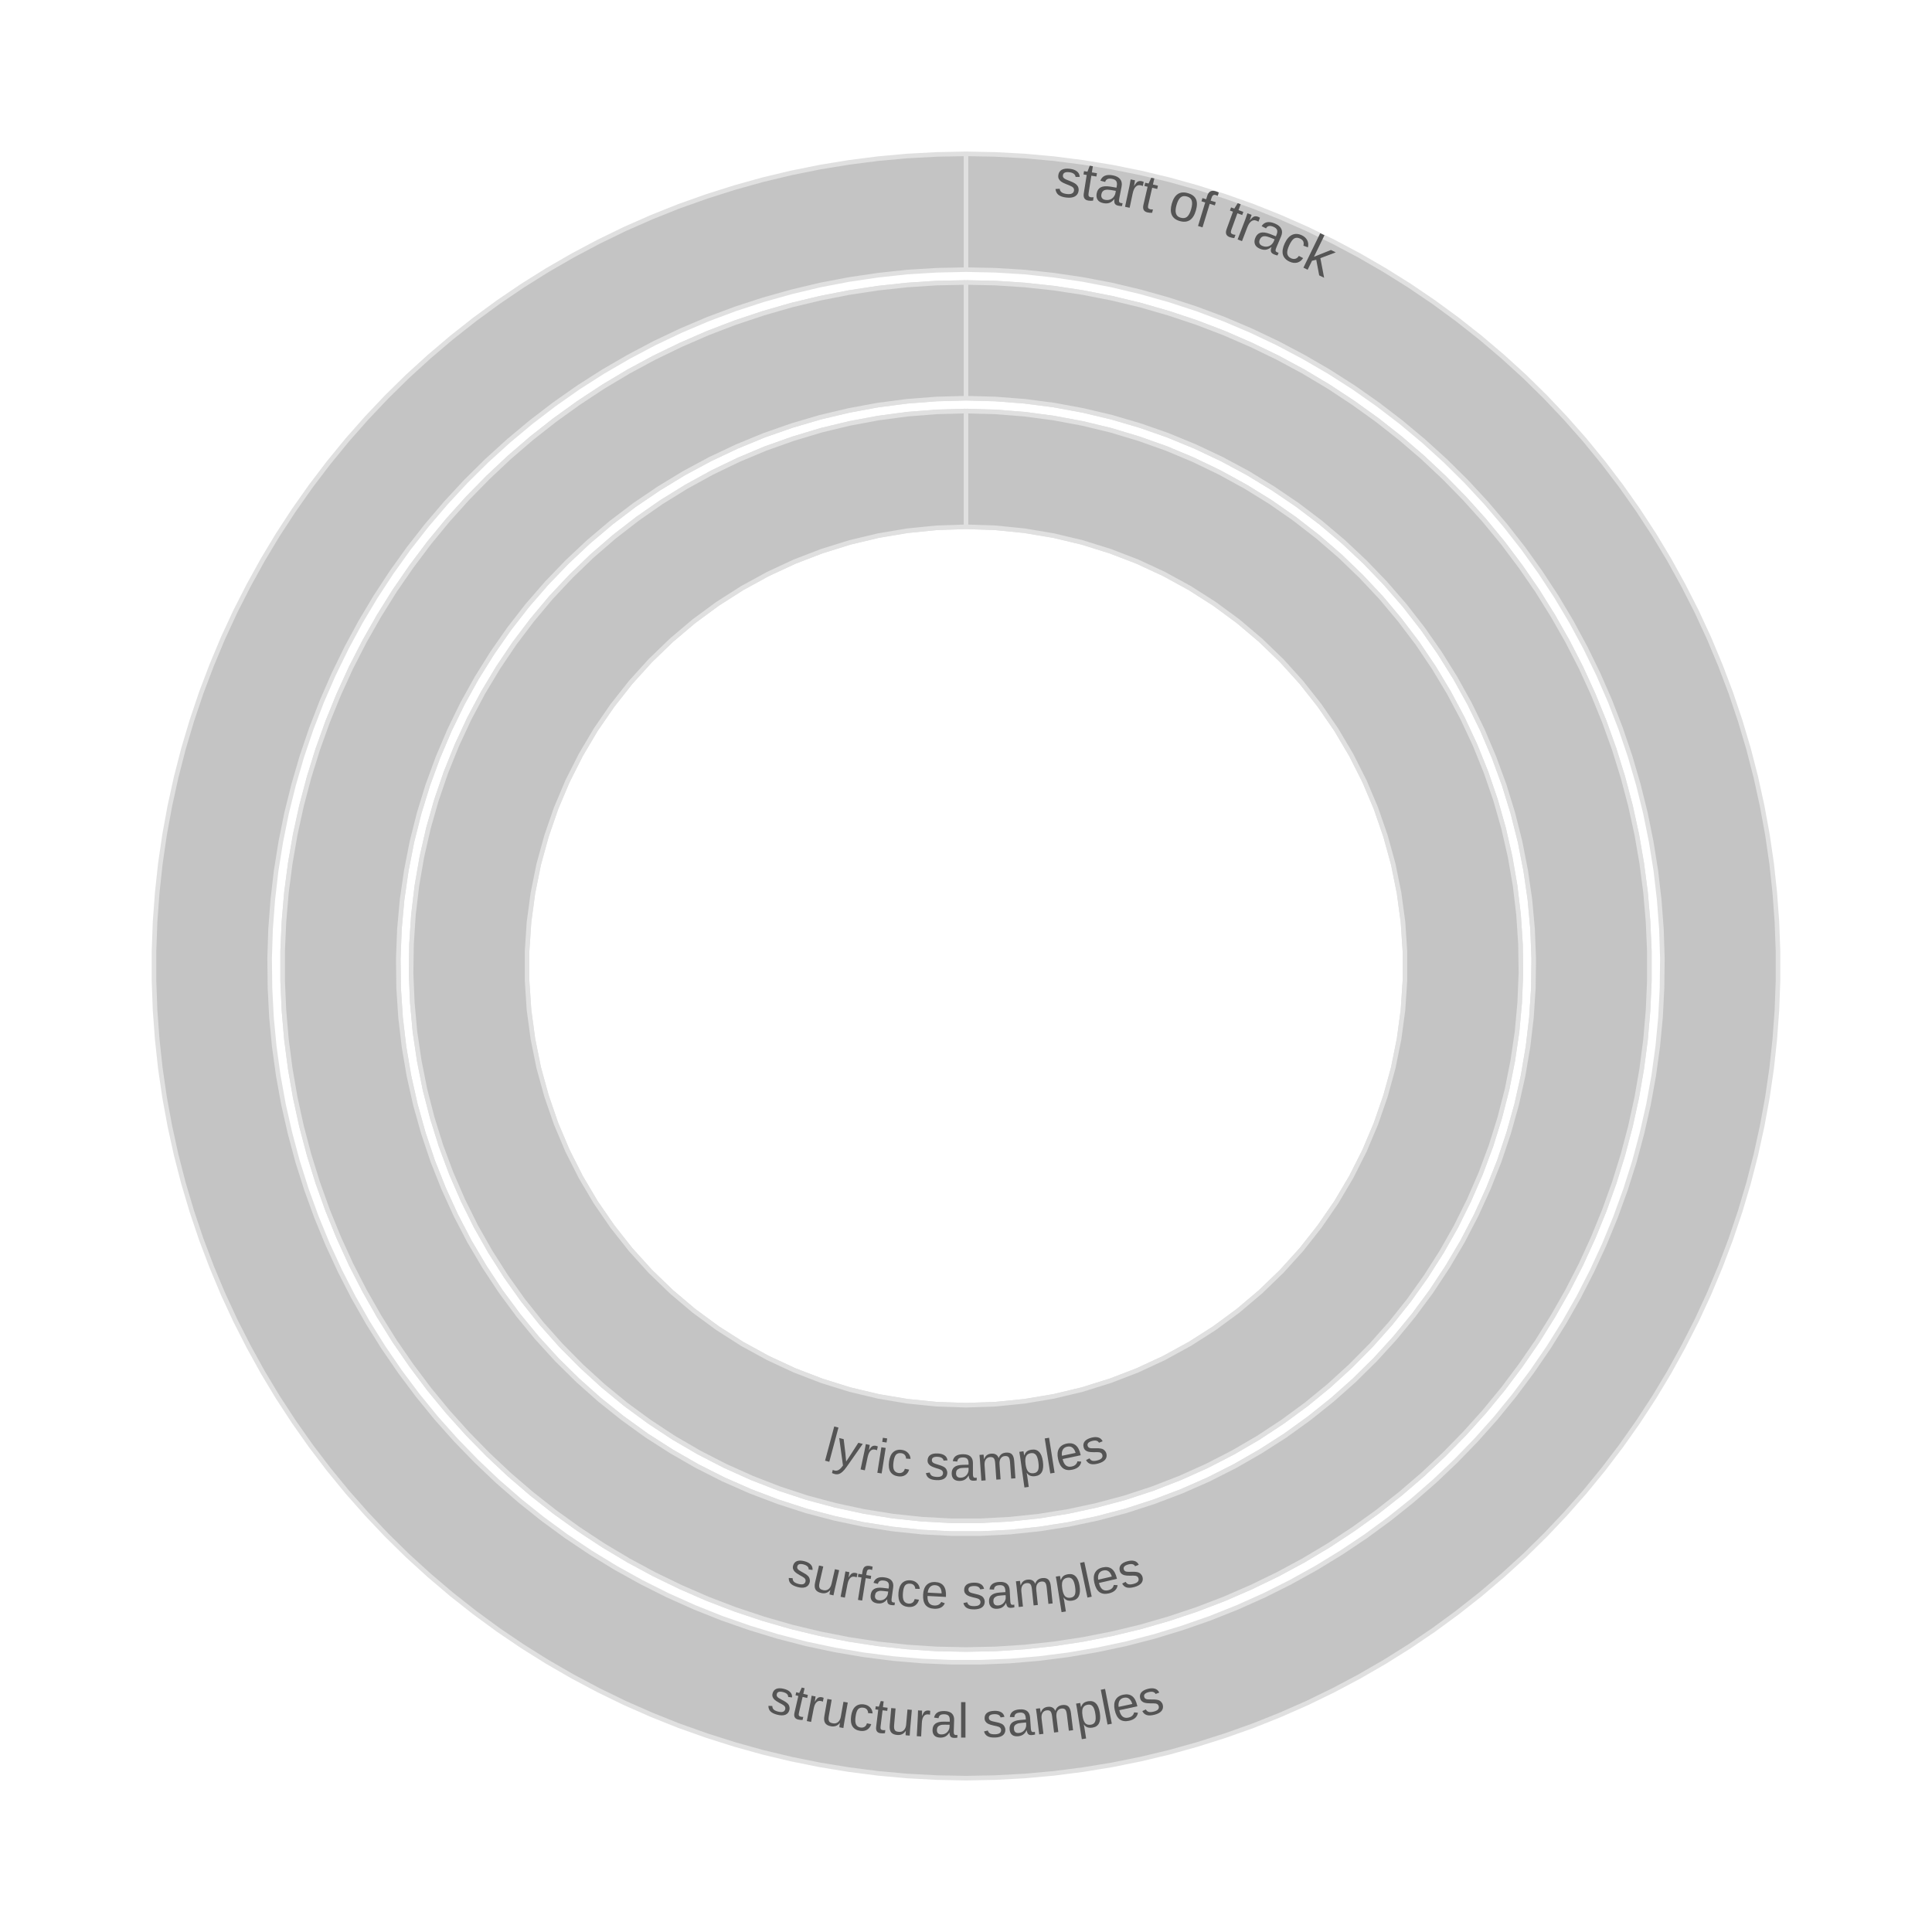
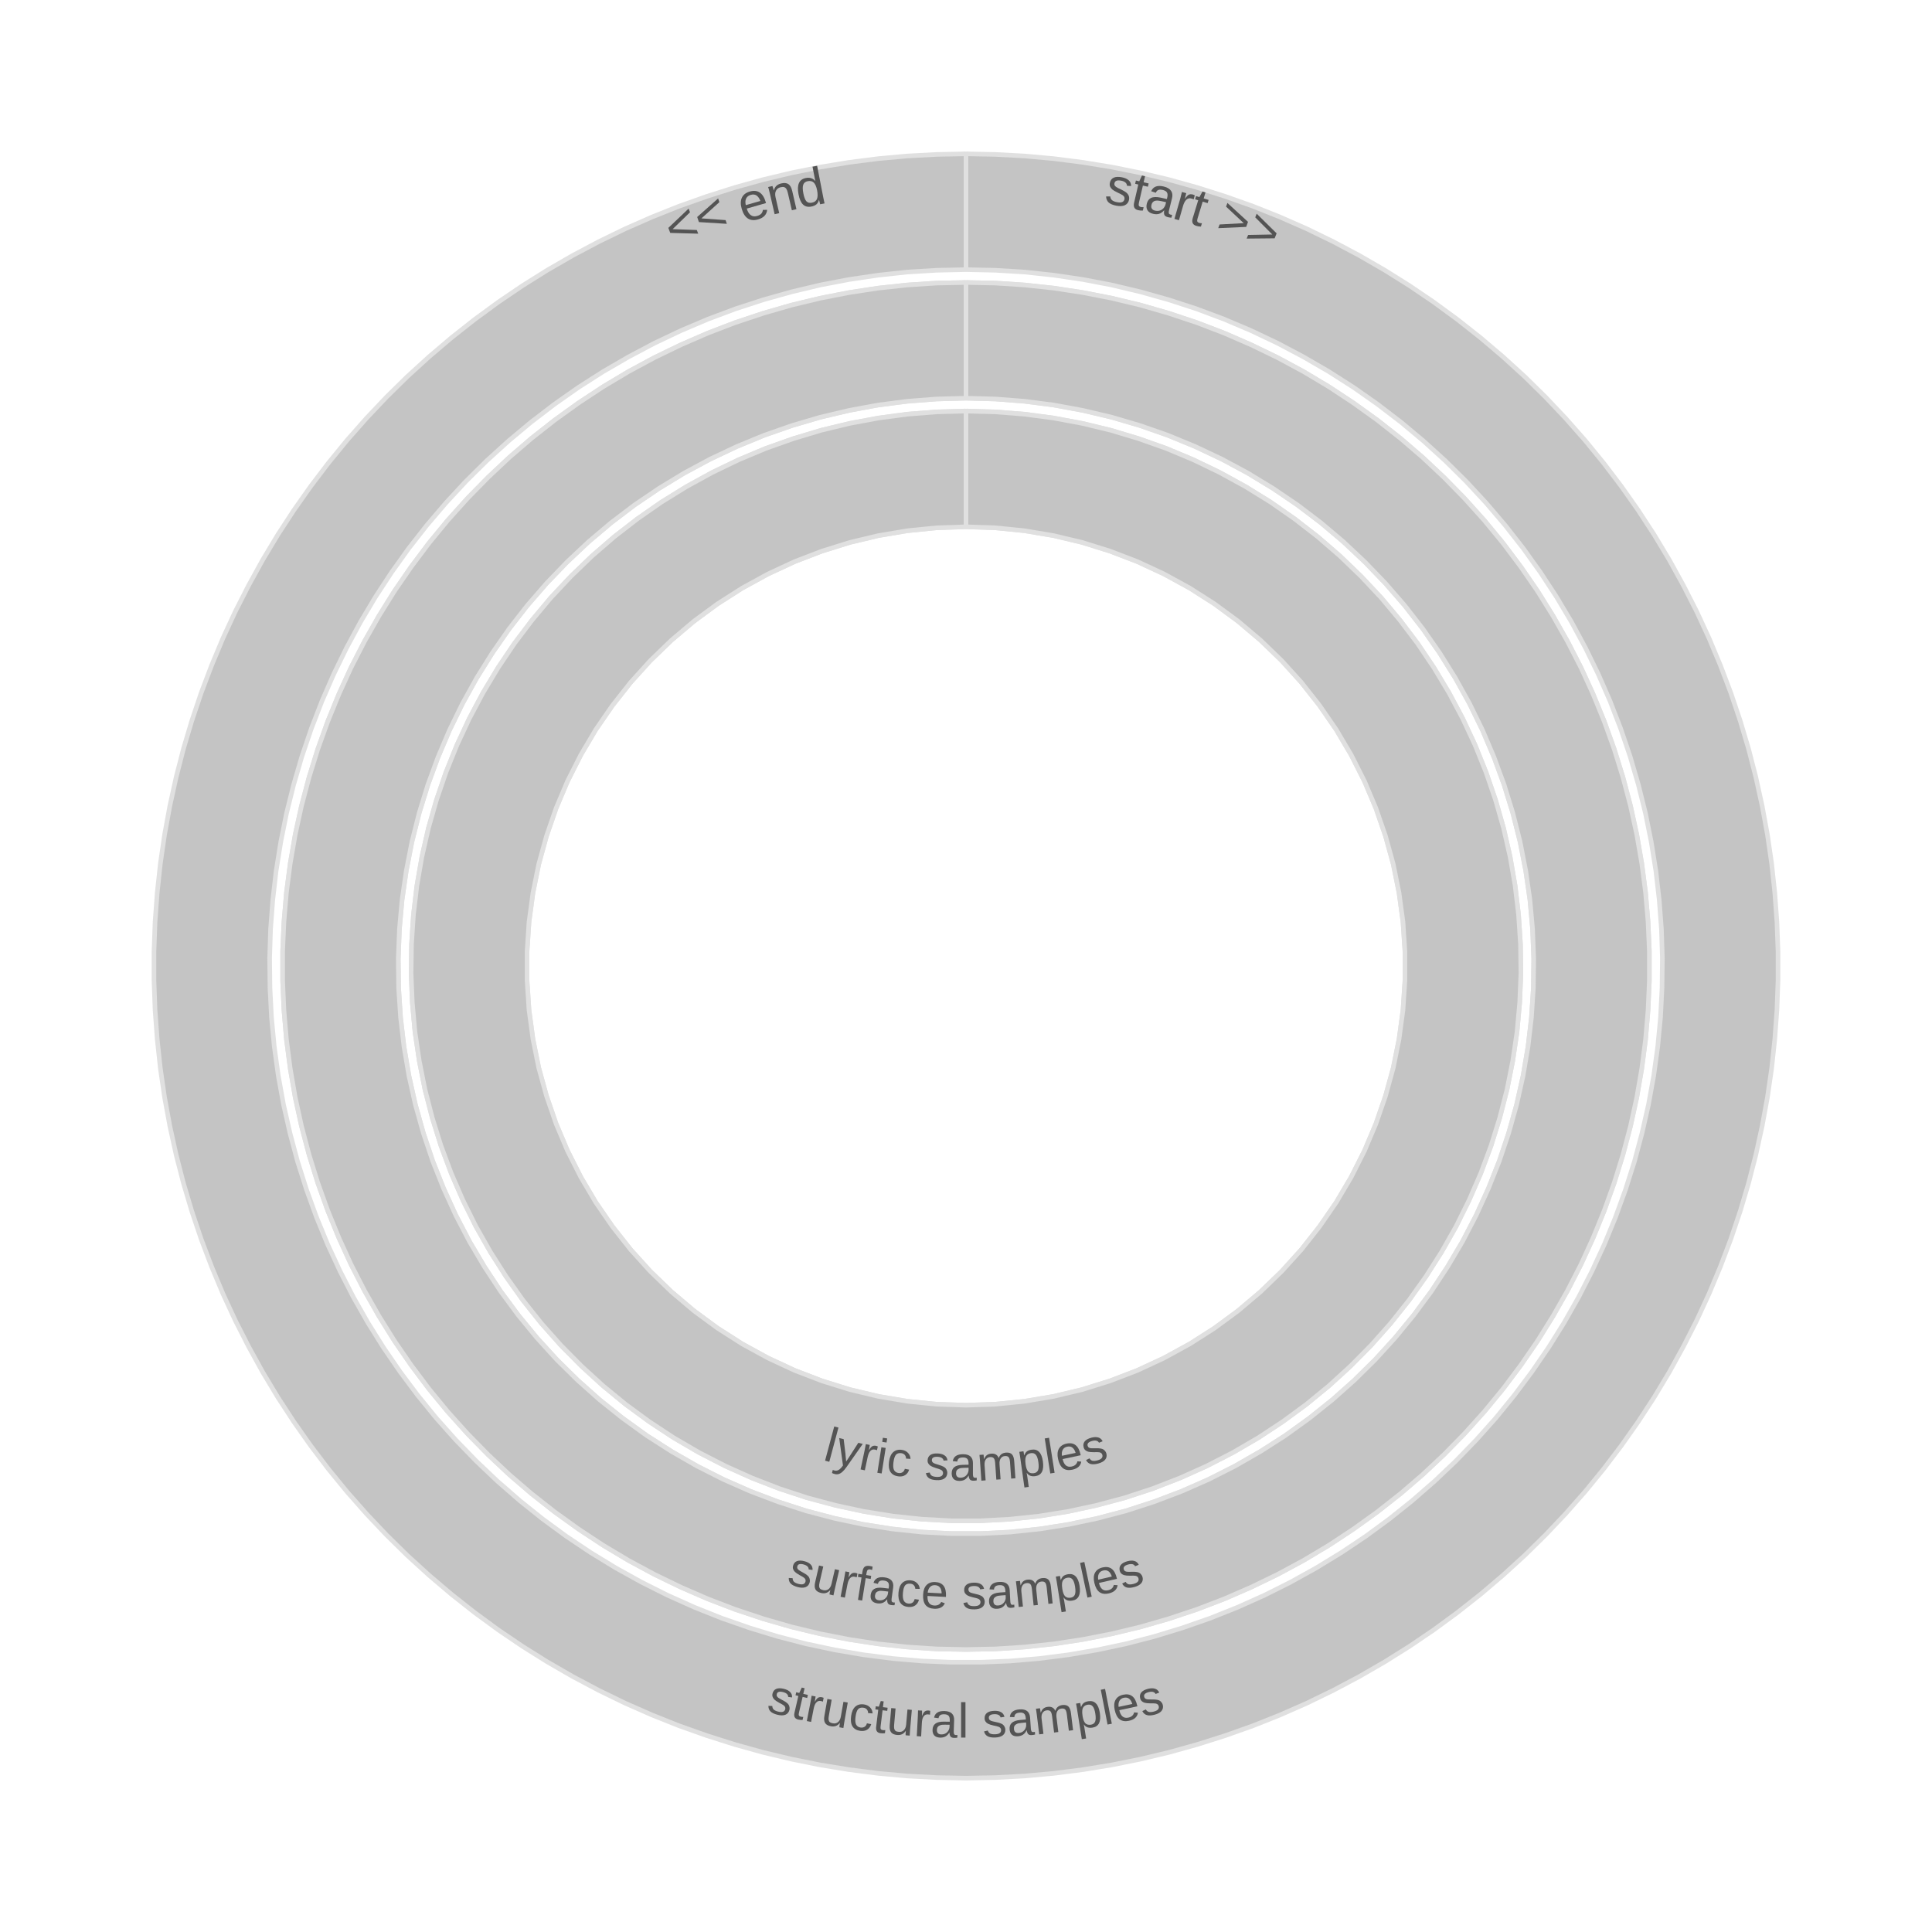
<svg xmlns="http://www.w3.org/2000/svg" class="svglite" width="270.00pt" height="270.00pt" viewBox="0 0 270.00 270.00">
  <defs>
    <style type="text/css">
    .svglite line, .svglite polyline, .svglite polygon, .svglite path, .svglite rect, .svglite circle {
      fill: none;
      stroke: #000000;
      stroke-linecap: round;
      stroke-linejoin: round;
      stroke-miterlimit: 10.00;
    }
    .svglite text {
      white-space: pre;
    }
  </style>
  </defs>
  <rect width="100%" height="100%" style="stroke: none; fill: none;" />
  <defs>
    <clipPath id="cpMC4wMHwyNzAuMDB8MC4wMHwyNzAuMDA=">
      <rect x="0.00" y="0.00" width="270.00" height="270.00" />
    </clipPath>
  </defs>
  <g clip-path="url(#cpMC4wMHwyNzAuMDB8MC4wMHwyNzAuMDA=)">
    <polygon points="135.00,37.68 135.00,32.29 135.00,26.90 135.00,21.50 130.90,21.58 126.81,21.80 122.73,22.17 118.66,22.69 114.62,23.35 110.60,24.16 106.62,25.11 102.67,26.21 98.76,27.45 94.90,28.82 91.09,30.34 87.34,31.99 83.66,33.78 80.04,35.70 76.49,37.75 73.01,39.93 69.62,42.23 66.32,44.65 63.10,47.19 59.98,49.84 56.95,52.60 54.03,55.47 51.21,58.45 48.50,61.52 45.90,64.70 43.42,67.96 41.06,71.31 38.82,74.74 36.71,78.25 34.73,81.84 32.87,85.49 31.15,89.21 29.57,92.99 28.12,96.82 26.81,100.71 25.64,104.64 24.62,108.60 23.74,112.61 23.00,116.64 22.41,120.69 21.97,124.77 21.67,128.86 21.52,132.95 21.52,137.05 21.67,141.14 21.97,145.23 22.41,149.31 23.00,153.36 23.74,157.39 24.62,161.40 25.64,165.36 26.81,169.29 28.12,173.18 29.57,177.01 31.15,180.79 32.87,184.51 34.73,188.16 36.71,191.75 38.82,195.26 41.06,198.69 43.42,202.04 45.90,205.30 48.50,208.48 51.21,211.55 54.03,214.53 56.95,217.40 59.98,220.16 63.10,222.81 66.32,225.35 69.62,227.77 73.01,230.07 76.49,232.25 80.04,234.30 83.66,236.22 87.34,238.01 91.09,239.66 94.90,241.18 98.76,242.55 102.67,243.79 106.62,244.89 110.60,245.84 114.62,246.65 118.66,247.31 122.73,247.83 126.81,248.20 130.90,248.42 135.00,248.50 139.10,248.42 143.19,248.20 147.27,247.83 151.34,247.31 155.38,246.65 159.40,245.84 163.38,244.89 167.33,243.79 171.24,242.55 175.10,241.18 178.91,239.66 182.66,238.01 186.34,236.22 189.96,234.30 193.51,232.25 196.99,230.07 200.38,227.77 203.68,225.35 206.90,222.81 210.02,220.16 213.05,217.40 215.97,214.53 218.79,211.55 221.50,208.48 224.10,205.30 226.58,202.04 228.94,198.69 231.18,195.26 233.29,191.75 235.27,188.16 237.13,184.51 238.85,180.79 240.43,177.01 241.88,173.18 243.19,169.29 244.36,165.36 245.38,161.40 246.26,157.39 247.00,153.36 247.59,149.31 248.03,145.23 248.33,141.14 248.48,137.05 248.48,132.95 248.33,128.86 248.03,124.77 247.59,120.69 247.00,116.64 246.26,112.61 245.38,108.60 244.36,104.64 243.19,100.71 241.88,96.82 240.43,92.99 238.85,89.21 237.13,85.49 235.27,81.84 233.29,78.25 231.18,74.74 228.94,71.31 226.58,67.96 224.10,64.70 221.50,61.52 218.79,58.45 215.97,55.47 213.05,52.60 210.02,49.84 206.90,47.19 203.68,44.65 200.38,42.23 196.99,39.93 193.51,37.75 189.96,35.70 186.34,33.78 182.66,31.99 178.91,30.34 175.10,28.82 171.24,27.45 167.33,26.21 163.38,25.11 159.40,24.16 155.38,23.35 151.34,22.69 147.27,22.17 143.19,21.80 139.10,21.58 135.00,21.50 135.00,26.90 135.00,32.29 135.00,37.68 139.10,37.77 143.20,38.02 147.28,38.46 151.34,39.06 155.37,39.83 159.36,40.78 163.31,41.89 167.21,43.16 171.06,44.60 174.83,46.20 178.54,47.96 182.17,49.88 185.72,51.94 189.18,54.15 192.54,56.51 195.79,59.00 198.94,61.63 201.98,64.39 204.90,67.28 207.69,70.29 210.35,73.41 212.88,76.64 215.27,79.98 217.52,83.41 219.62,86.93 221.57,90.54 223.37,94.23 225.01,97.99 226.49,101.82 227.81,105.71 228.96,109.65 229.95,113.63 230.76,117.65 231.41,121.70 231.88,125.78 232.19,129.87 232.32,133.97 232.27,138.08 232.06,142.18 231.67,146.26 231.11,150.33 230.38,154.36 229.47,158.37 228.41,162.33 227.17,166.24 225.77,170.10 224.21,173.90 222.49,177.62 220.62,181.27 218.59,184.84 216.41,188.32 214.09,191.70 211.63,194.99 209.04,198.17 206.31,201.23 203.45,204.18 200.48,207.00 197.38,209.70 194.18,212.26 190.87,214.69 187.46,216.97 183.96,219.11 180.37,221.10 176.70,222.94 172.95,224.62 169.14,226.14 165.27,227.49 161.34,228.69 157.37,229.72 153.36,230.57 149.31,231.26 145.24,231.78 141.15,232.13 137.05,232.30 132.95,232.30 128.85,232.13 124.76,231.78 120.69,231.26 116.64,230.57 112.63,229.72 108.66,228.69 104.73,227.49 100.86,226.14 97.05,224.62 93.30,222.94 89.63,221.10 86.04,219.11 82.54,216.97 79.13,214.69 75.82,212.26 72.62,209.70 69.52,207.00 66.55,204.18 63.69,201.23 60.96,198.17 58.37,194.99 55.91,191.70 53.59,188.32 51.41,184.84 49.38,181.27 47.51,177.62 45.79,173.90 44.23,170.10 42.83,166.24 41.59,162.33 40.53,158.37 39.62,154.36 38.89,150.33 38.33,146.26 37.94,142.18 37.73,138.08 37.68,133.97 37.81,129.87 38.12,125.78 38.59,121.70 39.24,117.65 40.05,113.63 41.04,109.65 42.19,105.71 43.51,101.82 44.99,97.99 46.63,94.23 48.43,90.54 50.38,86.93 52.48,83.41 54.73,79.98 57.12,76.64 59.65,73.41 62.31,70.29 65.10,67.28 68.02,64.39 71.06,61.63 74.21,59.00 77.46,56.51 80.82,54.15 84.28,51.94 87.83,49.88 91.46,47.96 95.17,46.20 98.94,44.60 102.79,43.16 106.69,41.89 110.64,40.78 114.63,39.83 118.66,39.06 122.72,38.46 126.80,38.02 130.90,37.77 135.00,37.68 " style="stroke-width: 0.64; stroke: #E0E0E0; stroke-linecap: butt; stroke-linejoin: miter; fill: #C4C4C4;" />
    <polygon points="135.00,73.62 135.00,68.23 135.00,62.84 135.00,57.45 130.91,57.56 126.83,57.88 122.77,58.42 118.74,59.17 114.76,60.13 110.84,61.31 106.98,62.68 103.21,64.26 99.52,66.04 95.93,68.01 92.45,70.16 89.09,72.50 85.85,75.01 82.75,77.69 79.80,80.53 77.00,83.51 74.37,86.65 71.90,89.91 69.61,93.31 67.50,96.82 65.58,100.43 63.85,104.14 62.32,107.94 60.99,111.82 59.87,115.75 58.96,119.74 58.26,123.78 57.78,127.84 57.51,131.93 57.45,136.02 57.62,140.11 57.99,144.19 58.59,148.24 59.39,152.26 60.41,156.22 61.63,160.13 63.06,163.97 64.69,167.72 66.51,171.39 68.53,174.95 70.73,178.40 73.11,181.74 75.66,184.94 78.38,188.00 81.26,190.91 84.28,193.67 87.45,196.27 90.75,198.69 94.17,200.94 97.71,203.00 101.35,204.87 105.09,206.55 108.90,208.03 112.79,209.31 116.75,210.37 120.75,211.23 124.79,211.88 128.86,212.31 132.95,212.53 137.05,212.53 141.14,212.31 145.21,211.88 149.25,211.23 153.25,210.37 157.21,209.31 161.10,208.03 164.91,206.55 168.65,204.87 172.29,203.00 175.83,200.94 179.25,198.69 182.55,196.27 185.72,193.67 188.74,190.91 191.62,188.00 194.34,184.94 196.89,181.74 199.27,178.40 201.47,174.95 203.49,171.39 205.31,167.72 206.94,163.97 208.37,160.13 209.59,156.22 210.61,152.26 211.41,148.24 212.01,144.19 212.38,140.11 212.55,136.02 212.49,131.93 212.22,127.84 211.74,123.78 211.04,119.74 210.13,115.75 209.01,111.82 207.68,107.94 206.15,104.14 204.42,100.43 202.50,96.82 200.39,93.31 198.10,89.91 195.63,86.65 193.00,83.51 190.20,80.53 187.25,77.69 184.15,75.01 180.91,72.50 177.55,70.16 174.07,68.01 170.48,66.04 166.79,64.26 163.02,62.68 159.16,61.31 155.24,60.13 151.26,59.17 147.23,58.42 143.17,57.88 139.09,57.56 135.00,57.45 135.00,62.84 135.00,68.23 135.00,73.62 139.10,73.76 143.18,74.17 147.23,74.85 151.22,75.80 155.13,77.02 158.96,78.49 162.68,80.22 166.28,82.19 169.74,84.40 173.04,86.83 176.17,89.48 179.12,92.33 181.87,95.37 184.41,98.59 186.74,101.97 188.83,105.50 190.68,109.16 192.28,112.94 193.62,116.82 194.71,120.77 195.52,124.79 196.07,128.86 196.34,132.95 196.34,137.05 196.07,141.14 195.52,145.21 194.71,149.23 193.62,153.18 192.28,157.06 190.68,160.84 188.83,164.50 186.74,168.03 184.41,171.41 181.87,174.63 179.12,177.67 176.17,180.52 173.04,183.17 169.74,185.60 166.28,187.81 162.68,189.78 158.96,191.51 155.13,192.98 151.22,194.20 147.23,195.15 143.18,195.83 139.10,196.24 135.00,196.38 130.90,196.24 126.82,195.83 122.77,195.15 118.78,194.20 114.87,192.98 111.04,191.51 107.32,189.78 103.72,187.81 100.26,185.60 96.96,183.17 93.83,180.52 90.88,177.67 88.13,174.63 85.59,171.41 83.26,168.03 81.17,164.50 79.32,160.84 77.72,157.06 76.38,153.18 75.29,149.23 74.48,145.21 73.93,141.14 73.66,137.05 73.66,132.95 73.93,128.86 74.48,124.79 75.29,120.77 76.38,116.82 77.72,112.94 79.32,109.16 81.17,105.50 83.26,101.97 85.59,98.59 88.13,95.37 90.88,92.33 93.83,89.48 96.96,86.83 100.26,84.40 103.72,82.19 107.32,80.22 111.04,78.49 114.87,77.02 118.78,75.80 122.77,74.85 126.82,74.17 130.90,73.76 135.00,73.62 " style="stroke-width: 0.64; stroke: #E0E0E0; stroke-linecap: butt; stroke-linejoin: miter; fill: #C4C4C4;" />
    <polygon points="135.00,73.62 135.00,68.23 135.00,62.84 135.00,57.45 130.91,57.56 126.83,57.88 122.77,58.42 118.74,59.17 114.76,60.13 110.84,61.31 106.98,62.68 103.21,64.26 99.52,66.04 95.93,68.01 92.45,70.16 89.09,72.50 85.85,75.01 82.75,77.69 79.80,80.53 77.00,83.51 74.37,86.65 71.90,89.91 69.61,93.31 67.50,96.82 65.58,100.43 63.85,104.14 62.32,107.94 60.99,111.82 59.87,115.75 58.96,119.74 58.26,123.78 57.78,127.84 57.51,131.93 57.45,136.02 57.62,140.11 57.99,144.19 58.59,148.24 59.39,152.26 60.41,156.22 61.63,160.13 63.06,163.97 64.69,167.72 66.51,171.39 68.53,174.95 70.73,178.40 73.11,181.74 75.66,184.94 78.38,188.00 81.26,190.91 84.28,193.67 87.45,196.27 90.75,198.69 94.17,200.94 97.71,203.00 101.35,204.87 105.09,206.55 108.90,208.03 112.79,209.31 116.75,210.37 120.75,211.23 124.79,211.88 128.86,212.31 132.95,212.53 137.05,212.53 141.14,212.31 145.21,211.88 149.25,211.23 153.25,210.37 157.21,209.31 161.10,208.03 164.91,206.55 168.65,204.87 172.29,203.00 175.83,200.94 179.25,198.69 182.55,196.27 185.72,193.67 188.74,190.91 191.62,188.00 194.34,184.94 196.89,181.74 199.27,178.40 201.47,174.95 203.49,171.39 205.31,167.72 206.94,163.97 208.37,160.13 209.59,156.22 210.61,152.26 211.41,148.24 212.01,144.19 212.38,140.11 212.55,136.02 212.49,131.93 212.22,127.84 211.74,123.78 211.04,119.74 210.13,115.75 209.01,111.82 207.68,107.94 206.15,104.14 204.42,100.43 202.50,96.82 200.39,93.31 198.10,89.91 195.63,86.65 193.00,83.51 190.20,80.53 187.25,77.69 184.15,75.01 180.91,72.50 177.55,70.16 174.07,68.01 170.48,66.04 166.79,64.26 163.02,62.68 159.16,61.31 155.24,60.13 151.26,59.17 147.23,58.42 143.17,57.88 139.09,57.56 135.00,57.45 135.00,62.84 135.00,68.23 135.00,73.62 139.10,73.76 143.18,74.17 147.23,74.85 151.22,75.80 155.13,77.02 158.96,78.49 162.68,80.22 166.28,82.19 169.74,84.40 173.04,86.83 176.17,89.48 179.12,92.33 181.87,95.37 184.41,98.59 186.74,101.97 188.83,105.50 190.68,109.16 192.28,112.94 193.62,116.82 194.71,120.77 195.52,124.79 196.07,128.86 196.34,132.95 196.34,137.05 196.07,141.14 195.52,145.21 194.71,149.23 193.62,153.18 192.28,157.06 190.68,160.84 188.83,164.50 186.74,168.03 184.41,171.41 181.87,174.63 179.12,177.67 176.17,180.52 173.04,183.17 169.74,185.60 166.28,187.81 162.68,189.78 158.96,191.51 155.13,192.98 151.22,194.20 147.23,195.15 143.18,195.83 139.10,196.24 135.00,196.38 130.90,196.24 126.82,195.83 122.77,195.15 118.78,194.20 114.87,192.98 111.04,191.51 107.32,189.78 103.72,187.81 100.26,185.60 96.96,183.17 93.83,180.52 90.88,177.67 88.13,174.63 85.59,171.41 83.26,168.03 81.17,164.50 79.32,160.84 77.72,157.06 76.38,153.18 75.29,149.23 74.48,145.21 73.93,141.14 73.66,137.05 73.66,132.95 73.93,128.86 74.48,124.79 75.29,120.77 76.38,116.82 77.72,112.94 79.32,109.16 81.17,105.50 83.26,101.97 85.59,98.59 88.13,95.37 90.88,92.33 93.83,89.48 96.96,86.83 100.26,84.40 103.72,82.19 107.32,80.22 111.04,78.49 114.87,77.02 118.78,75.80 122.77,74.85 126.82,74.17 130.90,73.76 135.00,73.62 " style="stroke-width: 0.64; stroke: #E0E0E0; stroke-linecap: butt; stroke-linejoin: miter; fill: #C4C4C4;" />
    <polygon points="135.00,55.65 135.00,50.26 135.00,44.87 135.00,39.48 130.89,39.56 126.79,39.83 122.70,40.27 118.64,40.89 114.60,41.68 110.61,42.64 106.66,43.78 102.76,45.08 98.92,46.55 95.15,48.19 91.45,49.98 87.83,51.93 84.30,54.04 80.87,56.30 77.53,58.70 74.30,61.24 71.18,63.92 68.19,66.73 65.31,69.67 62.56,72.73 59.95,75.90 57.48,79.19 55.15,82.57 52.97,86.06 50.94,89.63 49.06,93.29 47.35,97.03 45.80,100.83 44.41,104.70 43.19,108.63 42.14,112.60 41.26,116.62 40.56,120.67 40.03,124.74 39.68,128.84 39.50,132.94 39.50,137.06 39.68,141.16 40.03,145.26 40.56,149.33 41.26,153.38 42.14,157.40 43.19,161.37 44.41,165.30 45.80,169.17 47.35,172.97 49.06,176.71 50.94,180.37 52.97,183.94 55.15,187.43 57.48,190.81 59.95,194.10 62.56,197.27 65.31,200.33 68.19,203.27 71.18,206.08 74.30,208.76 77.53,211.30 80.87,213.70 84.30,215.96 87.83,218.07 91.45,220.02 95.15,221.81 98.92,223.45 102.76,224.92 106.66,226.22 110.61,227.36 114.60,228.32 118.64,229.11 122.70,229.73 126.79,230.17 130.89,230.44 135.00,230.52 139.11,230.44 143.21,230.17 147.30,229.73 151.36,229.11 155.40,228.32 159.39,227.36 163.34,226.22 167.24,224.92 171.08,223.45 174.85,221.81 178.55,220.02 182.17,218.07 185.70,215.96 189.13,213.70 192.47,211.30 195.70,208.76 198.82,206.08 201.81,203.27 204.69,200.33 207.44,197.27 210.05,194.10 212.52,190.81 214.85,187.43 217.03,183.94 219.06,180.37 220.94,176.71 222.65,172.97 224.20,169.17 225.59,165.30 226.81,161.37 227.86,157.40 228.74,153.38 229.44,149.33 229.97,145.26 230.32,141.16 230.50,137.06 230.50,132.94 230.32,128.84 229.97,124.74 229.44,120.67 228.74,116.62 227.86,112.60 226.81,108.63 225.59,104.70 224.20,100.83 222.65,97.03 220.94,93.29 219.06,89.63 217.03,86.06 214.85,82.57 212.52,79.19 210.05,75.90 207.44,72.73 204.69,69.67 201.81,66.73 198.82,63.92 195.70,61.24 192.47,58.70 189.13,56.30 185.70,54.04 182.17,51.93 178.55,49.98 174.85,48.19 171.08,46.55 167.24,45.08 163.34,43.78 159.39,42.64 155.40,41.68 151.36,40.89 147.30,40.27 143.21,39.83 139.11,39.56 135.00,39.48 135.00,44.87 135.00,50.26 135.00,55.65 139.12,55.76 143.23,56.08 147.31,56.61 151.36,57.36 155.37,58.31 159.32,59.47 163.21,60.83 167.02,62.40 170.75,64.16 174.38,66.11 177.90,68.25 181.31,70.56 184.59,73.05 187.74,75.71 190.74,78.53 193.60,81.50 196.30,84.61 198.83,87.86 201.19,91.24 203.37,94.73 205.37,98.33 207.18,102.04 208.79,105.83 210.21,109.70 211.42,113.63 212.43,117.63 213.22,121.67 213.81,125.75 214.18,129.85 214.34,133.97 214.29,138.09 214.02,142.20 213.54,146.29 212.85,150.35 211.95,154.37 210.84,158.34 209.53,162.25 208.01,166.08 206.30,169.83 204.40,173.48 202.30,177.03 200.03,180.47 197.58,183.78 194.97,186.96 192.19,190.01 189.26,192.90 186.18,195.64 182.96,198.21 179.62,200.62 176.15,202.84 172.58,204.89 168.90,206.75 165.13,208.41 161.28,209.87 157.36,211.14 153.37,212.19 149.34,213.04 145.27,213.68 141.17,214.11 137.06,214.32 132.94,214.32 128.83,214.11 124.73,213.68 120.66,213.04 116.63,212.19 112.64,211.14 108.72,209.87 104.87,208.41 101.10,206.75 97.42,204.89 93.85,202.84 90.38,200.62 87.04,198.21 83.82,195.64 80.74,192.90 77.81,190.01 75.03,186.96 72.42,183.78 69.97,180.47 67.70,177.03 65.60,173.48 63.70,169.83 61.99,166.08 60.47,162.25 59.16,158.34 58.05,154.37 57.15,150.35 56.46,146.29 55.98,142.20 55.71,138.09 55.66,133.97 55.82,129.85 56.19,125.75 56.78,121.67 57.57,117.63 58.58,113.63 59.79,109.70 61.21,105.83 62.82,102.04 64.63,98.33 66.63,94.73 68.81,91.24 71.17,87.86 73.70,84.61 76.40,81.50 79.26,78.53 82.26,75.71 85.41,73.05 88.69,70.56 92.10,68.25 95.62,66.11 99.25,64.16 102.98,62.40 106.79,60.83 110.68,59.47 114.63,58.31 118.64,57.36 122.69,56.61 126.77,56.08 130.88,55.76 135.00,55.65 " style="stroke-width: 0.64; stroke: #E0E0E0; stroke-linecap: butt; stroke-linejoin: miter; fill: #C4C4C4;" />
    <polygon points="135.00,55.65 135.00,50.26 135.00,44.87 135.00,39.48 130.89,39.56 126.79,39.83 122.70,40.27 118.64,40.89 114.60,41.68 110.61,42.64 106.66,43.78 102.76,45.08 98.92,46.55 95.15,48.19 91.45,49.98 87.83,51.93 84.30,54.04 80.87,56.30 77.53,58.70 74.30,61.24 71.18,63.92 68.19,66.73 65.31,69.67 62.56,72.73 59.95,75.90 57.48,79.19 55.15,82.57 52.97,86.06 50.94,89.63 49.06,93.29 47.35,97.03 45.80,100.83 44.41,104.70 43.19,108.63 42.14,112.60 41.26,116.62 40.56,120.67 40.03,124.74 39.68,128.84 39.50,132.94 39.50,137.06 39.68,141.16 40.03,145.26 40.56,149.33 41.26,153.38 42.14,157.40 43.19,161.37 44.41,165.30 45.80,169.17 47.35,172.97 49.06,176.71 50.94,180.37 52.97,183.94 55.15,187.43 57.48,190.81 59.95,194.10 62.56,197.27 65.31,200.33 68.19,203.27 71.18,206.08 74.30,208.76 77.53,211.30 80.87,213.70 84.30,215.96 87.83,218.07 91.45,220.02 95.15,221.81 98.92,223.45 102.76,224.92 106.66,226.22 110.61,227.36 114.60,228.32 118.64,229.11 122.70,229.73 126.79,230.17 130.89,230.44 135.00,230.52 139.11,230.44 143.21,230.17 147.30,229.73 151.36,229.11 155.40,228.32 159.39,227.36 163.34,226.22 167.24,224.92 171.08,223.45 174.85,221.81 178.55,220.02 182.17,218.07 185.70,215.96 189.13,213.70 192.47,211.30 195.70,208.76 198.82,206.08 201.81,203.27 204.69,200.33 207.44,197.27 210.05,194.10 212.52,190.81 214.85,187.43 217.03,183.94 219.06,180.37 220.94,176.71 222.65,172.97 224.20,169.17 225.59,165.30 226.81,161.37 227.86,157.40 228.74,153.38 229.44,149.33 229.97,145.26 230.32,141.16 230.50,137.06 230.50,132.94 230.32,128.84 229.97,124.74 229.44,120.67 228.74,116.62 227.86,112.60 226.81,108.63 225.59,104.70 224.20,100.83 222.65,97.03 220.94,93.29 219.06,89.63 217.03,86.06 214.85,82.57 212.52,79.19 210.05,75.90 207.44,72.73 204.69,69.67 201.81,66.73 198.82,63.92 195.70,61.24 192.47,58.70 189.13,56.30 185.70,54.04 182.17,51.93 178.55,49.98 174.85,48.19 171.08,46.55 167.24,45.08 163.34,43.78 159.39,42.64 155.40,41.68 151.36,40.89 147.30,40.27 143.21,39.83 139.11,39.56 135.00,39.48 135.00,44.87 135.00,50.26 135.00,55.65 139.12,55.76 143.23,56.08 147.31,56.61 151.36,57.36 155.37,58.31 159.32,59.47 163.21,60.83 167.02,62.40 170.75,64.16 174.38,66.11 177.90,68.25 181.31,70.56 184.59,73.05 187.74,75.71 190.74,78.53 193.60,81.50 196.30,84.61 198.83,87.86 201.19,91.24 203.37,94.73 205.37,98.33 207.18,102.04 208.79,105.83 210.21,109.70 211.42,113.63 212.43,117.63 213.22,121.67 213.81,125.75 214.18,129.85 214.34,133.97 214.29,138.09 214.02,142.20 213.54,146.29 212.85,150.35 211.95,154.37 210.84,158.34 209.53,162.25 208.01,166.08 206.30,169.83 204.40,173.48 202.30,177.03 200.03,180.47 197.58,183.78 194.97,186.96 192.19,190.01 189.26,192.90 186.18,195.64 182.96,198.21 179.62,200.62 176.15,202.84 172.58,204.89 168.90,206.75 165.13,208.41 161.28,209.87 157.36,211.14 153.37,212.19 149.34,213.04 145.27,213.68 141.17,214.11 137.06,214.32 132.94,214.32 128.83,214.11 124.73,213.68 120.66,213.04 116.63,212.19 112.64,211.14 108.72,209.87 104.87,208.41 101.10,206.75 97.42,204.89 93.85,202.84 90.38,200.62 87.04,198.21 83.82,195.64 80.74,192.90 77.81,190.01 75.03,186.96 72.42,183.78 69.97,180.47 67.70,177.03 65.60,173.48 63.70,169.83 61.99,166.08 60.47,162.25 59.16,158.34 58.05,154.37 57.15,150.35 56.46,146.29 55.98,142.20 55.71,138.09 55.66,133.97 55.82,129.85 56.19,125.75 56.78,121.67 57.57,117.63 58.58,113.63 59.79,109.70 61.21,105.83 62.82,102.04 64.63,98.33 66.63,94.73 68.81,91.24 71.17,87.86 73.70,84.61 76.40,81.50 79.26,78.53 82.26,75.71 85.41,73.05 88.69,70.56 92.10,68.25 95.62,66.11 99.25,64.16 102.98,62.40 106.79,60.83 110.68,59.47 114.63,58.31 118.64,57.36 122.69,56.61 126.77,56.08 130.88,55.76 135.00,55.65 " style="stroke-width: 0.64; stroke: #E0E0E0; stroke-linecap: butt; stroke-linejoin: miter; fill: #C4C4C4;" />
    <text transform="translate(108.66,239.58) rotate(14)" text-anchor="middle" style="font-size: 6.83px;fill: #545454; font-family: &quot;Arial&quot;;" textLength="3.41px" lengthAdjust="spacingAndGlyphs">s</text>
    <text transform="translate(111.28,240.20) rotate(13)" text-anchor="middle" style="font-size: 6.83px;fill: #545454; font-family: &quot;Arial&quot;;" textLength="1.89px" lengthAdjust="spacingAndGlyphs">t</text>
    <text transform="translate(113.41,240.65) rotate(11)" text-anchor="middle" style="font-size: 6.83px;fill: #545454; font-family: &quot;Arial&quot;;" textLength="2.28px" lengthAdjust="spacingAndGlyphs">r</text>
    <text transform="translate(116.44,241.24) rotate(10)" text-anchor="middle" style="font-size: 6.83px;fill: #545454; font-family: &quot;Arial&quot;;" textLength="3.79px" lengthAdjust="spacingAndGlyphs">u</text>
    <text transform="translate(120.09,241.81) rotate(8)" text-anchor="middle" style="font-size: 6.83px;fill: #545454; font-family: &quot;Arial&quot;;" textLength="3.41px" lengthAdjust="spacingAndGlyphs">c</text>
    <text transform="translate(122.78,242.14) rotate(7)" text-anchor="middle" style="font-size: 6.83px;fill: #545454; font-family: &quot;Arial&quot;;" textLength="1.89px" lengthAdjust="spacingAndGlyphs">t</text>
    <text transform="translate(125.69,242.43) rotate(5)" text-anchor="middle" style="font-size: 6.83px;fill: #545454; font-family: &quot;Arial&quot;;" textLength="3.79px" lengthAdjust="spacingAndGlyphs">u</text>
    <text transform="translate(128.79,242.67) rotate(3)" text-anchor="middle" style="font-size: 6.83px;fill: #545454; font-family: &quot;Arial&quot;;" textLength="2.28px" lengthAdjust="spacingAndGlyphs">r</text>
    <text transform="translate(131.89,242.79) rotate(2)" text-anchor="middle" style="font-size: 6.83px;fill: #545454; font-family: &quot;Arial&quot;;" textLength="3.79px" lengthAdjust="spacingAndGlyphs">a</text>
    <text transform="translate(134.62,242.83) rotate(0)" text-anchor="middle" style="font-size: 6.83px;fill: #545454; font-family: &quot;Arial&quot;;" textLength="1.52px" lengthAdjust="spacingAndGlyphs">l</text>
    <text transform="translate(136.33,242.83) rotate(-0)" text-anchor="middle" style="font-size: 6.83px;fill: #545454; font-family: &quot;Arial&quot;;" textLength="1.89px" lengthAdjust="spacingAndGlyphs"> </text>
    <text transform="translate(139.07,242.76) rotate(-2)" text-anchor="middle" style="font-size: 6.83px;fill: #545454; font-family: &quot;Arial&quot;;" textLength="3.41px" lengthAdjust="spacingAndGlyphs">s</text>
    <text transform="translate(142.76,242.55) rotate(-4)" text-anchor="middle" style="font-size: 6.83px;fill: #545454; font-family: &quot;Arial&quot;;" textLength="3.79px" lengthAdjust="spacingAndGlyphs">a</text>
    <text transform="translate(147.59,242.09) rotate(-7)" text-anchor="middle" style="font-size: 6.83px;fill: #545454; font-family: &quot;Arial&quot;;" textLength="5.69px" lengthAdjust="spacingAndGlyphs">m</text>
    <text transform="translate(152.39,241.42) rotate(-9)" text-anchor="middle" style="font-size: 6.83px;fill: #545454; font-family: &quot;Arial&quot;;" textLength="3.79px" lengthAdjust="spacingAndGlyphs">p</text>
    <text transform="translate(155.08,240.95) rotate(-11)" text-anchor="middle" style="font-size: 6.83px;fill: #545454; font-family: &quot;Arial&quot;;" textLength="1.52px" lengthAdjust="spacingAndGlyphs">l</text>
    <text transform="translate(157.73,240.43) rotate(-12)" text-anchor="middle" style="font-size: 6.83px;fill: #545454; font-family: &quot;Arial&quot;;" textLength="3.79px" lengthAdjust="spacingAndGlyphs">e</text>
    <text transform="translate(161.32,239.58) rotate(-14)" text-anchor="middle" style="font-size: 6.83px;fill: #545454; font-family: &quot;Arial&quot;;" textLength="3.41px" lengthAdjust="spacingAndGlyphs">s</text>
    <text transform="translate(115.60,204.21) rotate(15)" text-anchor="middle" style="font-size: 6.83px;fill: #545454; font-family: &quot;Arial&quot;;" textLength="1.52px" lengthAdjust="spacingAndGlyphs">l</text>
    <text transform="translate(118.05,204.88) rotate(14)" text-anchor="middle" style="font-size: 6.83px;fill: #545454; font-family: &quot;Arial&quot;;" textLength="3.41px" lengthAdjust="spacingAndGlyphs">y</text>
    <text transform="translate(120.92,205.49) rotate(12)" text-anchor="middle" style="font-size: 6.83px;fill: #545454; font-family: &quot;Arial&quot;;" textLength="2.28px" lengthAdjust="spacingAndGlyphs">r</text>
    <text transform="translate(122.91,205.87) rotate(9)" text-anchor="middle" style="font-size: 6.83px;fill: #545454; font-family: &quot;Arial&quot;;" textLength="1.52px" lengthAdjust="spacingAndGlyphs">i</text>
    <text transform="translate(125.39,206.24) rotate(8)" text-anchor="middle" style="font-size: 6.83px;fill: #545454; font-family: &quot;Arial&quot;;" textLength="3.41px" lengthAdjust="spacingAndGlyphs">c</text>
    <text transform="translate(128.15,206.55) rotate(5)" text-anchor="middle" style="font-size: 6.83px;fill: #545454; font-family: &quot;Arial&quot;;" textLength="1.89px" lengthAdjust="spacingAndGlyphs"> </text>
    <text transform="translate(130.87,206.79) rotate(3)" text-anchor="middle" style="font-size: 6.83px;fill: #545454; font-family: &quot;Arial&quot;;" textLength="3.41px" lengthAdjust="spacingAndGlyphs">s</text>
    <text transform="translate(134.60,206.90) rotate(0)" text-anchor="middle" style="font-size: 6.83px;fill: #545454; font-family: &quot;Arial&quot;;" textLength="3.79px" lengthAdjust="spacingAndGlyphs">a</text>
    <text transform="translate(139.52,206.76) rotate(-4)" text-anchor="middle" style="font-size: 6.83px;fill: #545454; font-family: &quot;Arial&quot;;" textLength="5.69px" lengthAdjust="spacingAndGlyphs">m</text>
    <text transform="translate(144.40,206.27) rotate(-8)" text-anchor="middle" style="font-size: 6.83px;fill: #545454; font-family: &quot;Arial&quot;;" textLength="3.79px" lengthAdjust="spacingAndGlyphs">p</text>
    <text transform="translate(147.08,205.87) rotate(-9)" text-anchor="middle" style="font-size: 6.83px;fill: #545454; font-family: &quot;Arial&quot;;" textLength="1.52px" lengthAdjust="spacingAndGlyphs">l</text>
    <text transform="translate(149.81,205.34) rotate(-12)" text-anchor="middle" style="font-size: 6.83px;fill: #545454; font-family: &quot;Arial&quot;;" textLength="3.79px" lengthAdjust="spacingAndGlyphs">e</text>
    <text transform="translate(153.46,204.47) rotate(-15)" text-anchor="middle" style="font-size: 6.83px;fill: #545454; font-family: &quot;Arial&quot;;" textLength="3.41px" lengthAdjust="spacingAndGlyphs">s</text>
    <text transform="translate(111.48,221.73) rotate(15)" text-anchor="middle" style="font-size: 6.83px;fill: #545454; font-family: &quot;Arial&quot;;" textLength="3.41px" lengthAdjust="spacingAndGlyphs">s</text>
    <text transform="translate(115.07,222.63) rotate(13)" text-anchor="middle" style="font-size: 6.83px;fill: #545454; font-family: &quot;Arial&quot;;" textLength="3.79px" lengthAdjust="spacingAndGlyphs">u</text>
    <text transform="translate(118.13,223.28) rotate(11)" text-anchor="middle" style="font-size: 6.83px;fill: #545454; font-family: &quot;Arial&quot;;" textLength="2.28px" lengthAdjust="spacingAndGlyphs">r</text>
    <text transform="translate(120.24,223.64) rotate(9)" text-anchor="middle" style="font-size: 6.83px;fill: #545454; font-family: &quot;Arial&quot;;" textLength="1.89px" lengthAdjust="spacingAndGlyphs">f</text>
    <text transform="translate(123.13,224.08) rotate(8)" text-anchor="middle" style="font-size: 6.83px;fill: #545454; font-family: &quot;Arial&quot;;" textLength="3.79px" lengthAdjust="spacingAndGlyphs">a</text>
    <text transform="translate(126.81,224.50) rotate(5)" text-anchor="middle" style="font-size: 6.83px;fill: #545454; font-family: &quot;Arial&quot;;" textLength="3.41px" lengthAdjust="spacingAndGlyphs">c</text>
    <text transform="translate(130.51,224.76) rotate(3)" text-anchor="middle" style="font-size: 6.83px;fill: #545454; font-family: &quot;Arial&quot;;" textLength="3.79px" lengthAdjust="spacingAndGlyphs">e</text>
    <text transform="translate(133.42,224.84) rotate(1)" text-anchor="middle" style="font-size: 6.83px;fill: #545454; font-family: &quot;Arial&quot;;" textLength="1.89px" lengthAdjust="spacingAndGlyphs"> </text>
    <text transform="translate(136.17,224.85) rotate(-1)" text-anchor="middle" style="font-size: 6.83px;fill: #545454; font-family: &quot;Arial&quot;;" textLength="3.41px" lengthAdjust="spacingAndGlyphs">s</text>
    <text transform="translate(139.87,224.74) rotate(-3)" text-anchor="middle" style="font-size: 6.83px;fill: #545454; font-family: &quot;Arial&quot;;" textLength="3.79px" lengthAdjust="spacingAndGlyphs">a</text>
    <text transform="translate(144.73,224.33) rotate(-6)" text-anchor="middle" style="font-size: 6.83px;fill: #545454; font-family: &quot;Arial&quot;;" textLength="5.69px" lengthAdjust="spacingAndGlyphs">m</text>
    <text transform="translate(149.56,223.67) rotate(-9)" text-anchor="middle" style="font-size: 6.83px;fill: #545454; font-family: &quot;Arial&quot;;" textLength="3.79px" lengthAdjust="spacingAndGlyphs">p</text>
    <text transform="translate(152.27,223.20) rotate(-12)" text-anchor="middle" style="font-size: 6.83px;fill: #545454; font-family: &quot;Arial&quot;;" textLength="1.52px" lengthAdjust="spacingAndGlyphs">l</text>
    <text transform="translate(154.91,222.63) rotate(-13)" text-anchor="middle" style="font-size: 6.83px;fill: #545454; font-family: &quot;Arial&quot;;" textLength="3.79px" lengthAdjust="spacingAndGlyphs">e</text>
    <text transform="translate(158.51,221.73) rotate(-15)" text-anchor="middle" style="font-size: 6.83px;fill: #545454; font-family: &quot;Arial&quot;;" textLength="3.41px" lengthAdjust="spacingAndGlyphs">s</text>
-     <text transform="translate(149.03,27.53) rotate(7)" text-anchor="middle" style="font-size: 7.40px;fill: #545454; font-family: &quot;Arial&quot;;" textLength="3.69px" lengthAdjust="spacingAndGlyphs">s</text>
-     <text transform="translate(151.79,27.92) rotate(9)" text-anchor="middle" style="font-size: 7.40px;fill: #545454; font-family: &quot;Arial&quot;;" textLength="2.05px" lengthAdjust="spacingAndGlyphs">t</text>
-     <text transform="translate(154.77,28.42) rotate(11)" text-anchor="middle" style="font-size: 7.40px;fill: #545454; font-family: &quot;Arial&quot;;" textLength="4.11px" lengthAdjust="spacingAndGlyphs">a</text>
-     <text transform="translate(157.93,29.05) rotate(12)" text-anchor="middle" style="font-size: 7.40px;fill: #545454; font-family: &quot;Arial&quot;;" textLength="2.46px" lengthAdjust="spacingAndGlyphs">r</text>
-     <text transform="translate(160.06,29.55) rotate(13)" text-anchor="middle" style="font-size: 7.40px;fill: #545454; font-family: &quot;Arial&quot;;" textLength="2.05px" lengthAdjust="spacingAndGlyphs">t</text>
-     <text transform="translate(162.01,30.02) rotate(14)" text-anchor="middle" style="font-size: 7.40px;fill: #545454; font-family: &quot;Arial&quot;;" textLength="2.05px" lengthAdjust="spacingAndGlyphs"> </text>
-     <text transform="translate(164.90,30.82) rotate(16)" text-anchor="middle" style="font-size: 7.40px;fill: #545454; font-family: &quot;Arial&quot;;" textLength="4.11px" lengthAdjust="spacingAndGlyphs">o</text>
-     <text transform="translate(167.78,31.69) rotate(17)" text-anchor="middle" style="font-size: 7.40px;fill: #545454; font-family: &quot;Arial&quot;;" textLength="2.05px" lengthAdjust="spacingAndGlyphs">f</text>
-     <text transform="translate(169.68,32.30) rotate(19)" text-anchor="middle" style="font-size: 7.40px;fill: #545454; font-family: &quot;Arial&quot;;" textLength="2.05px" lengthAdjust="spacingAndGlyphs"> </text>
-     <text transform="translate(171.57,32.97) rotate(20)" text-anchor="middle" style="font-size: 7.40px;fill: #545454; font-family: &quot;Arial&quot;;" textLength="2.05px" lengthAdjust="spacingAndGlyphs">t</text>
-     <text transform="translate(173.63,33.72) rotate(21)" text-anchor="middle" style="font-size: 7.40px;fill: #545454; font-family: &quot;Arial&quot;;" textLength="2.46px" lengthAdjust="spacingAndGlyphs">r</text>
-     <text transform="translate(176.62,34.91) rotate(23)" text-anchor="middle" style="font-size: 7.40px;fill: #545454; font-family: &quot;Arial&quot;;" textLength="4.11px" lengthAdjust="spacingAndGlyphs">a</text>
-     <text transform="translate(180.11,36.43) rotate(25)" text-anchor="middle" style="font-size: 7.40px;fill: #545454; font-family: &quot;Arial&quot;;" textLength="3.69px" lengthAdjust="spacingAndGlyphs">c</text>
-     <text transform="translate(183.37,38.00) rotate(26)" text-anchor="middle" style="font-size: 7.40px;fill: #545454; font-family: &quot;Arial&quot;;" textLength="3.69px" lengthAdjust="spacingAndGlyphs">k</text>
+     <text transform="translate(156.02,28.67) rotate(11)" text-anchor="middle" style="font-size: 7.40px;fill: #545454; font-family: &quot;Arial&quot;;" textLength="3.69px" lengthAdjust="spacingAndGlyphs">s</text>
+     <text transform="translate(158.76,29.24) rotate(13)" text-anchor="middle" style="font-size: 7.40px;fill: #545454; font-family: &quot;Arial&quot;;" textLength="2.05px" lengthAdjust="spacingAndGlyphs">t</text>
+     <text transform="translate(161.70,29.94) rotate(14)" text-anchor="middle" style="font-size: 7.40px;fill: #545454; font-family: &quot;Arial&quot;;" textLength="4.11px" lengthAdjust="spacingAndGlyphs">a</text>
+     <text transform="translate(164.82,30.79) rotate(16)" text-anchor="middle" style="font-size: 7.40px;fill: #545454; font-family: &quot;Arial&quot;;" textLength="2.46px" lengthAdjust="spacingAndGlyphs">r</text>
+     <text transform="translate(166.89,31.41) rotate(17)" text-anchor="middle" style="font-size: 7.40px;fill: #545454; font-family: &quot;Arial&quot;;" textLength="2.05px" lengthAdjust="spacingAndGlyphs">t</text>
+     <text transform="translate(168.83,32.02) rotate(18)" text-anchor="middle" style="font-size: 7.40px;fill: #545454; font-family: &quot;Arial&quot;;" textLength="2.05px" lengthAdjust="spacingAndGlyphs"> </text>
+     <text transform="translate(171.75,33.03) rotate(20)" text-anchor="middle" style="font-size: 7.40px;fill: #545454; font-family: &quot;Arial&quot;;" textLength="4.31px" lengthAdjust="spacingAndGlyphs">&gt;</text>
+     <text transform="translate(175.68,34.54) rotate(22)" text-anchor="middle" style="font-size: 7.40px;fill: #545454; font-family: &quot;Arial&quot;;" textLength="4.31px" lengthAdjust="spacingAndGlyphs">&gt;</text>
+     <text transform="translate(96.09,33.83) rotate(-21)" text-anchor="middle" style="font-size: 7.40px;fill: #545454; font-family: &quot;Arial&quot;;" textLength="4.31px" lengthAdjust="spacingAndGlyphs">&lt;</text>
+     <text transform="translate(100.05,32.40) rotate(-19)" text-anchor="middle" style="font-size: 7.40px;fill: #545454; font-family: &quot;Arial&quot;;" textLength="4.31px" lengthAdjust="spacingAndGlyphs">&lt;</text>
+     <text transform="translate(103.01,31.44) rotate(-17)" text-anchor="middle" style="font-size: 7.40px;fill: #545454; font-family: &quot;Arial&quot;;" textLength="2.05px" lengthAdjust="spacingAndGlyphs"> </text>
+     <text transform="translate(105.88,30.60) rotate(-16)" text-anchor="middle" style="font-size: 7.40px;fill: #545454; font-family: &quot;Arial&quot;;" textLength="4.11px" lengthAdjust="spacingAndGlyphs">e</text>
+     <text transform="translate(109.76,29.59) rotate(-13)" text-anchor="middle" style="font-size: 7.40px;fill: #545454; font-family: &quot;Arial&quot;;" textLength="4.11px" lengthAdjust="spacingAndGlyphs">n</text>
+     <text transform="translate(113.68,28.73) rotate(-11)" text-anchor="middle" style="font-size: 7.40px;fill: #545454; font-family: &quot;Arial&quot;;" textLength="4.11px" lengthAdjust="spacingAndGlyphs">d</text>
  </g>
</svg>
